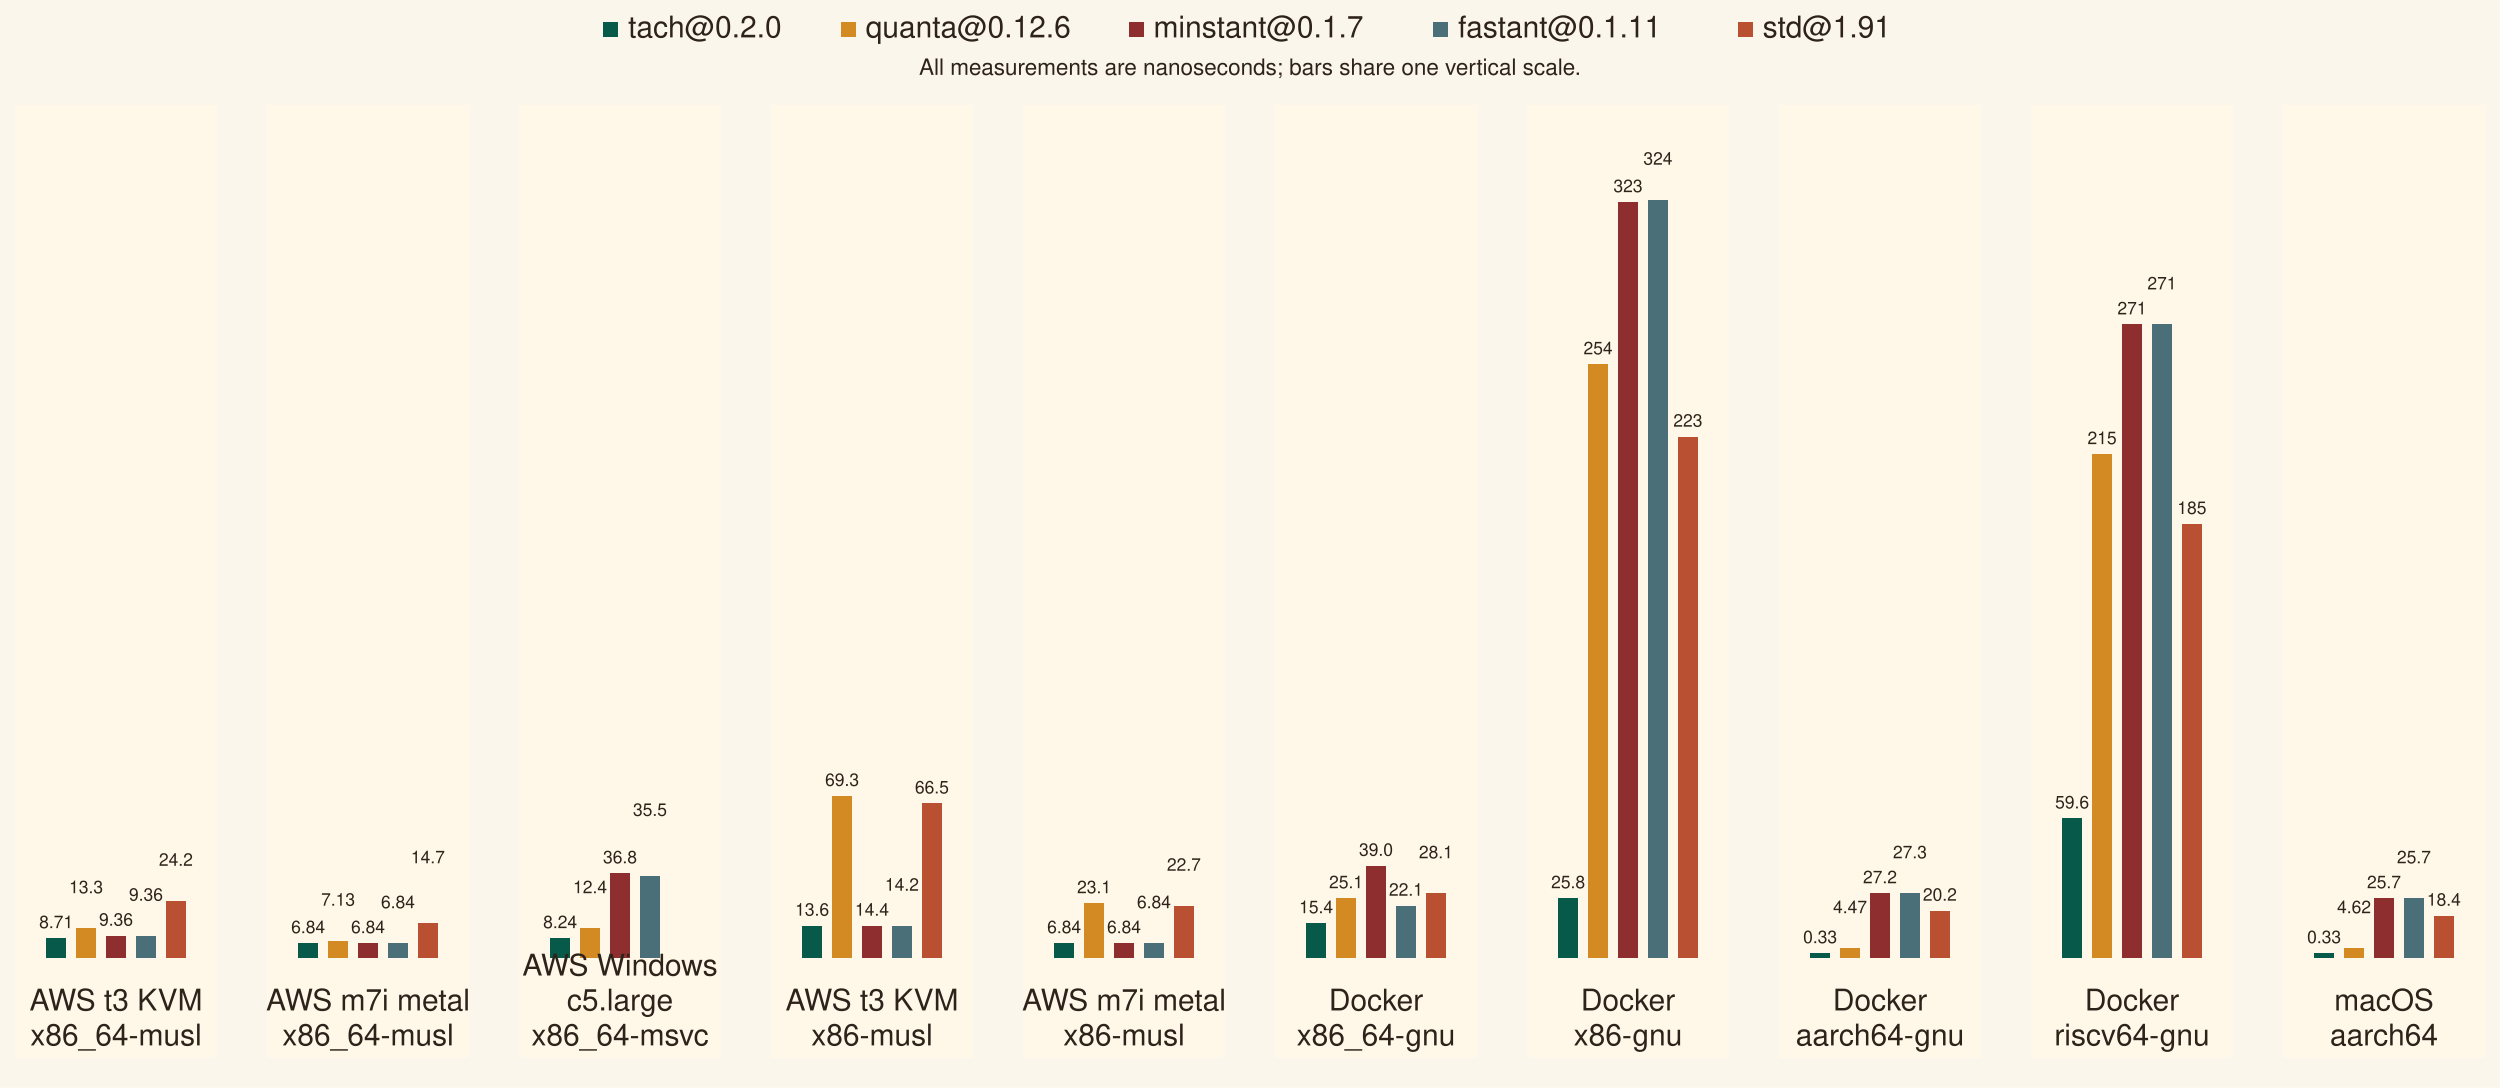
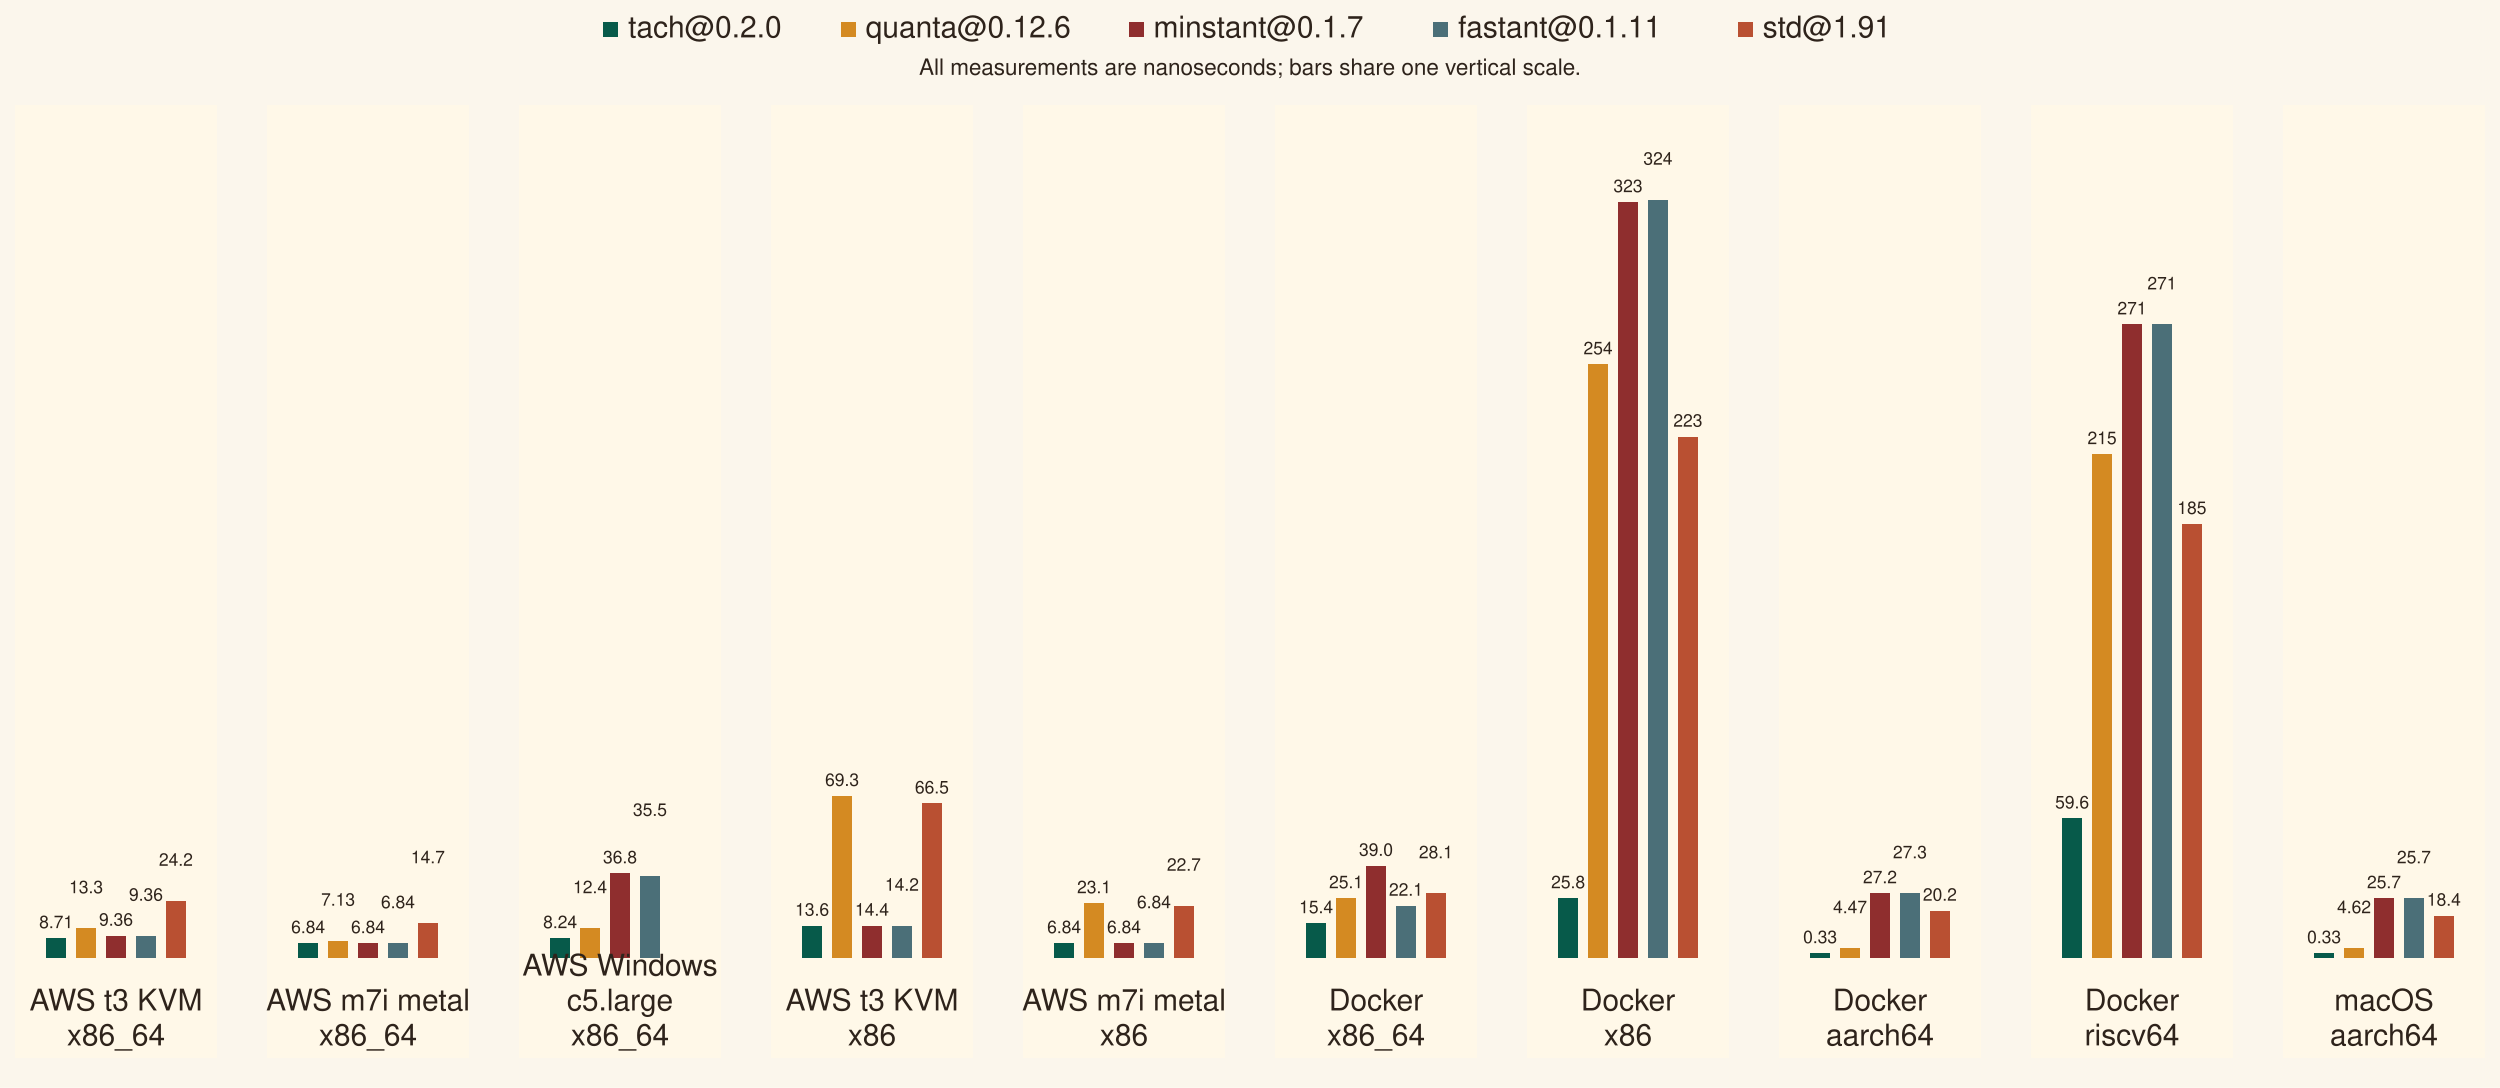
<svg xmlns="http://www.w3.org/2000/svg" width="1002" height="436" viewBox="0 0 1002 436">
  <rect width="1002" height="436" fill="#FBF6EC" />
  <g shape-rendering="crispEdges">
    <rect x="241.76" y="9" width="6" height="6" fill="#075A4A" />
    <text x="251.76" y="15" text-anchor="start" font-family="Avenir Next, Helvetica, Arial, sans-serif" font-size="12" fill="#2E231B">tach@0.2.0</text>
    <rect x="336.96" y="9" width="6" height="6" fill="#D48A22" />
    <text x="346.96" y="15" text-anchor="start" font-family="Avenir Next, Helvetica, Arial, sans-serif" font-size="12" fill="#2E231B">quanta@0.12.6</text>
    <rect x="452.32" y="9" width="6" height="6" fill="#8F2E2E" />
    <text x="462.32" y="15" text-anchor="start" font-family="Avenir Next, Helvetica, Arial, sans-serif" font-size="12" fill="#2E231B">minstant@0.1.7</text>
    <rect x="574.4" y="9" width="6" height="6" fill="#4B6F78" />
    <text x="584.4" y="15" text-anchor="start" font-family="Avenir Next, Helvetica, Arial, sans-serif" font-size="12" fill="#2E231B">fastant@0.1.11</text>
    <rect x="696.48" y="9" width="6" height="6" fill="#B95032" />
    <text x="706.48" y="15" text-anchor="start" font-family="Avenir Next, Helvetica, Arial, sans-serif" font-size="12" fill="#2E231B">std@1.91</text>
    <text x="501" y="30" text-anchor="middle" font-family="Avenir Next, Helvetica, Arial, sans-serif" font-size="9" fill="#2E231B">All measurements are nanoseconds; bars share one vertical scale.</text>
    <rect x="6" y="42" width="81" height="382" fill="#FFF8E8" />
    <rect x="18.5" y="376" width="8" height="8" fill="#075A4A" />
    <text x="22.5" y="372" text-anchor="middle" font-family="Avenir Next, Helvetica, Arial, sans-serif" font-size="7" fill="#2E231B">8.71</text>
    <rect x="30.5" y="372" width="8" height="12" fill="#D48A22" />
    <text x="34.5" y="358" text-anchor="middle" font-family="Avenir Next, Helvetica, Arial, sans-serif" font-size="7" fill="#2E231B">13.3</text>
    <rect x="42.5" y="375" width="8" height="9" fill="#8F2E2E" />
    <text x="46.5" y="371" text-anchor="middle" font-family="Avenir Next, Helvetica, Arial, sans-serif" font-size="7" fill="#2E231B">9.36</text>
    <rect x="54.5" y="375" width="8" height="9" fill="#4B6F78" />
    <text x="58.5" y="361" text-anchor="middle" font-family="Avenir Next, Helvetica, Arial, sans-serif" font-size="7" fill="#2E231B">9.36</text>
    <rect x="66.5" y="361" width="8" height="23" fill="#B95032" />
    <text x="70.5" y="347" text-anchor="middle" font-family="Avenir Next, Helvetica, Arial, sans-serif" font-size="7" fill="#2E231B">24.2</text>
    <text x="46.5" y="405" text-anchor="middle" font-family="Avenir Next, Helvetica, Arial, sans-serif" font-size="12" fill="#2E231B">AWS t3 KVM</text>
-     <text x="46.5" y="419" text-anchor="middle" font-family="Avenir Next, Helvetica, Arial, sans-serif" font-size="12" fill="#2E231B">x86_64-musl</text>
+     <text x="46.5" y="419" text-anchor="middle" font-family="Avenir Next, Helvetica, Arial, sans-serif" font-size="12" fill="#2E231B">x86_64</text>
    <rect x="107" y="42" width="81" height="382" fill="#FFF8E8" />
    <rect x="119.5" y="378" width="8" height="6" fill="#075A4A" />
    <text x="123.5" y="374" text-anchor="middle" font-family="Avenir Next, Helvetica, Arial, sans-serif" font-size="7" fill="#2E231B">6.84</text>
    <rect x="131.5" y="377" width="8" height="7" fill="#D48A22" />
    <text x="135.5" y="363" text-anchor="middle" font-family="Avenir Next, Helvetica, Arial, sans-serif" font-size="7" fill="#2E231B">7.13</text>
    <rect x="143.5" y="378" width="8" height="6" fill="#8F2E2E" />
    <text x="147.5" y="374" text-anchor="middle" font-family="Avenir Next, Helvetica, Arial, sans-serif" font-size="7" fill="#2E231B">6.84</text>
    <rect x="155.5" y="378" width="8" height="6" fill="#4B6F78" />
    <text x="159.5" y="364" text-anchor="middle" font-family="Avenir Next, Helvetica, Arial, sans-serif" font-size="7" fill="#2E231B">6.84</text>
    <rect x="167.5" y="370" width="8" height="14" fill="#B95032" />
    <text x="171.5" y="346" text-anchor="middle" font-family="Avenir Next, Helvetica, Arial, sans-serif" font-size="7" fill="#2E231B">14.7</text>
    <text x="147.5" y="405" text-anchor="middle" font-family="Avenir Next, Helvetica, Arial, sans-serif" font-size="12" fill="#2E231B">AWS m7i metal</text>
-     <text x="147.5" y="419" text-anchor="middle" font-family="Avenir Next, Helvetica, Arial, sans-serif" font-size="12" fill="#2E231B">x86_64-musl</text>
+     <text x="147.5" y="419" text-anchor="middle" font-family="Avenir Next, Helvetica, Arial, sans-serif" font-size="12" fill="#2E231B">x86_64</text>
    <rect x="208" y="42" width="81" height="382" fill="#FFF8E8" />
    <rect x="220.5" y="376" width="8" height="8" fill="#075A4A" />
    <text x="224.5" y="372" text-anchor="middle" font-family="Avenir Next, Helvetica, Arial, sans-serif" font-size="7" fill="#2E231B">8.24</text>
    <rect x="232.5" y="372" width="8" height="12" fill="#D48A22" />
    <text x="236.5" y="358" text-anchor="middle" font-family="Avenir Next, Helvetica, Arial, sans-serif" font-size="7" fill="#2E231B">12.4</text>
    <rect x="244.5" y="350" width="8" height="34" fill="#8F2E2E" />
    <text x="248.5" y="346" text-anchor="middle" font-family="Avenir Next, Helvetica, Arial, sans-serif" font-size="7" fill="#2E231B">36.8</text>
    <rect x="256.5" y="351" width="8" height="33" fill="#4B6F78" />
    <text x="260.5" y="327" text-anchor="middle" font-family="Avenir Next, Helvetica, Arial, sans-serif" font-size="7" fill="#2E231B">35.5</text>
    <text x="248.5" y="391" text-anchor="middle" font-family="Avenir Next, Helvetica, Arial, sans-serif" font-size="12" fill="#2E231B">AWS Windows</text>
    <text x="248.5" y="405" text-anchor="middle" font-family="Avenir Next, Helvetica, Arial, sans-serif" font-size="12" fill="#2E231B">c5.large</text>
-     <text x="248.5" y="419" text-anchor="middle" font-family="Avenir Next, Helvetica, Arial, sans-serif" font-size="12" fill="#2E231B">x86_64-msvc</text>
+     <text x="248.5" y="419" text-anchor="middle" font-family="Avenir Next, Helvetica, Arial, sans-serif" font-size="12" fill="#2E231B">x86_64</text>
    <rect x="309" y="42" width="81" height="382" fill="#FFF8E8" />
    <rect x="321.5" y="371" width="8" height="13" fill="#075A4A" />
    <text x="325.5" y="367" text-anchor="middle" font-family="Avenir Next, Helvetica, Arial, sans-serif" font-size="7" fill="#2E231B">13.6</text>
    <rect x="333.5" y="319" width="8" height="65" fill="#D48A22" />
    <text x="337.5" y="315" text-anchor="middle" font-family="Avenir Next, Helvetica, Arial, sans-serif" font-size="7" fill="#2E231B">69.3</text>
    <rect x="345.5" y="371" width="8" height="13" fill="#8F2E2E" />
    <text x="349.5" y="367" text-anchor="middle" font-family="Avenir Next, Helvetica, Arial, sans-serif" font-size="7" fill="#2E231B">14.4</text>
    <rect x="357.5" y="371" width="8" height="13" fill="#4B6F78" />
    <text x="361.5" y="357" text-anchor="middle" font-family="Avenir Next, Helvetica, Arial, sans-serif" font-size="7" fill="#2E231B">14.2</text>
    <rect x="369.5" y="322" width="8" height="62" fill="#B95032" />
    <text x="373.5" y="318" text-anchor="middle" font-family="Avenir Next, Helvetica, Arial, sans-serif" font-size="7" fill="#2E231B">66.5</text>
    <text x="349.5" y="405" text-anchor="middle" font-family="Avenir Next, Helvetica, Arial, sans-serif" font-size="12" fill="#2E231B">AWS t3 KVM</text>
-     <text x="349.5" y="419" text-anchor="middle" font-family="Avenir Next, Helvetica, Arial, sans-serif" font-size="12" fill="#2E231B">x86-musl</text>
+     <text x="349.5" y="419" text-anchor="middle" font-family="Avenir Next, Helvetica, Arial, sans-serif" font-size="12" fill="#2E231B">x86</text>
    <rect x="410" y="42" width="81" height="382" fill="#FFF8E8" />
    <rect x="422.5" y="378" width="8" height="6" fill="#075A4A" />
    <text x="426.5" y="374" text-anchor="middle" font-family="Avenir Next, Helvetica, Arial, sans-serif" font-size="7" fill="#2E231B">6.84</text>
    <rect x="434.5" y="362" width="8" height="22" fill="#D48A22" />
    <text x="438.5" y="358" text-anchor="middle" font-family="Avenir Next, Helvetica, Arial, sans-serif" font-size="7" fill="#2E231B">23.1</text>
    <rect x="446.5" y="378" width="8" height="6" fill="#8F2E2E" />
    <text x="450.5" y="374" text-anchor="middle" font-family="Avenir Next, Helvetica, Arial, sans-serif" font-size="7" fill="#2E231B">6.84</text>
    <rect x="458.5" y="378" width="8" height="6" fill="#4B6F78" />
    <text x="462.5" y="364" text-anchor="middle" font-family="Avenir Next, Helvetica, Arial, sans-serif" font-size="7" fill="#2E231B">6.84</text>
    <rect x="470.5" y="363" width="8" height="21" fill="#B95032" />
    <text x="474.5" y="349" text-anchor="middle" font-family="Avenir Next, Helvetica, Arial, sans-serif" font-size="7" fill="#2E231B">22.7</text>
    <text x="450.5" y="405" text-anchor="middle" font-family="Avenir Next, Helvetica, Arial, sans-serif" font-size="12" fill="#2E231B">AWS m7i metal</text>
-     <text x="450.5" y="419" text-anchor="middle" font-family="Avenir Next, Helvetica, Arial, sans-serif" font-size="12" fill="#2E231B">x86-musl</text>
+     <text x="450.5" y="419" text-anchor="middle" font-family="Avenir Next, Helvetica, Arial, sans-serif" font-size="12" fill="#2E231B">x86</text>
    <rect x="511" y="42" width="81" height="382" fill="#FFF8E8" />
    <rect x="523.5" y="370" width="8" height="14" fill="#075A4A" />
    <text x="527.5" y="366" text-anchor="middle" font-family="Avenir Next, Helvetica, Arial, sans-serif" font-size="7" fill="#2E231B">15.4</text>
    <rect x="535.5" y="360" width="8" height="24" fill="#D48A22" />
    <text x="539.5" y="356" text-anchor="middle" font-family="Avenir Next, Helvetica, Arial, sans-serif" font-size="7" fill="#2E231B">25.1</text>
    <rect x="547.5" y="347" width="8" height="37" fill="#8F2E2E" />
    <text x="551.5" y="343" text-anchor="middle" font-family="Avenir Next, Helvetica, Arial, sans-serif" font-size="7" fill="#2E231B">39.0</text>
    <rect x="559.5" y="363" width="8" height="21" fill="#4B6F78" />
    <text x="563.5" y="359" text-anchor="middle" font-family="Avenir Next, Helvetica, Arial, sans-serif" font-size="7" fill="#2E231B">22.1</text>
    <rect x="571.5" y="358" width="8" height="26" fill="#B95032" />
    <text x="575.5" y="344" text-anchor="middle" font-family="Avenir Next, Helvetica, Arial, sans-serif" font-size="7" fill="#2E231B">28.1</text>
    <text x="551.5" y="405" text-anchor="middle" font-family="Avenir Next, Helvetica, Arial, sans-serif" font-size="12" fill="#2E231B">Docker</text>
-     <text x="551.5" y="419" text-anchor="middle" font-family="Avenir Next, Helvetica, Arial, sans-serif" font-size="12" fill="#2E231B">x86_64-gnu</text>
+     <text x="551.5" y="419" text-anchor="middle" font-family="Avenir Next, Helvetica, Arial, sans-serif" font-size="12" fill="#2E231B">x86_64</text>
    <rect x="612" y="42" width="81" height="382" fill="#FFF8E8" />
    <rect x="624.5" y="360" width="8" height="24" fill="#075A4A" />
    <text x="628.5" y="356" text-anchor="middle" font-family="Avenir Next, Helvetica, Arial, sans-serif" font-size="7" fill="#2E231B">25.8</text>
    <rect x="636.5" y="146" width="8" height="238" fill="#D48A22" />
    <text x="640.5" y="142" text-anchor="middle" font-family="Avenir Next, Helvetica, Arial, sans-serif" font-size="7" fill="#2E231B">254</text>
    <rect x="648.5" y="81" width="8" height="303" fill="#8F2E2E" />
    <text x="652.5" y="77" text-anchor="middle" font-family="Avenir Next, Helvetica, Arial, sans-serif" font-size="7" fill="#2E231B">323</text>
    <rect x="660.5" y="80" width="8" height="304" fill="#4B6F78" />
    <text x="664.5" y="66" text-anchor="middle" font-family="Avenir Next, Helvetica, Arial, sans-serif" font-size="7" fill="#2E231B">324</text>
    <rect x="672.5" y="175" width="8" height="209" fill="#B95032" />
    <text x="676.5" y="171" text-anchor="middle" font-family="Avenir Next, Helvetica, Arial, sans-serif" font-size="7" fill="#2E231B">223</text>
    <text x="652.5" y="405" text-anchor="middle" font-family="Avenir Next, Helvetica, Arial, sans-serif" font-size="12" fill="#2E231B">Docker</text>
-     <text x="652.5" y="419" text-anchor="middle" font-family="Avenir Next, Helvetica, Arial, sans-serif" font-size="12" fill="#2E231B">x86-gnu</text>
+     <text x="652.5" y="419" text-anchor="middle" font-family="Avenir Next, Helvetica, Arial, sans-serif" font-size="12" fill="#2E231B">x86</text>
    <rect x="713" y="42" width="81" height="382" fill="#FFF8E8" />
    <rect x="725.5" y="382" width="8" height="2" fill="#075A4A" />
    <text x="729.5" y="378" text-anchor="middle" font-family="Avenir Next, Helvetica, Arial, sans-serif" font-size="7" fill="#2E231B">0.33</text>
    <rect x="737.5" y="380" width="8" height="4" fill="#D48A22" />
    <text x="741.5" y="366" text-anchor="middle" font-family="Avenir Next, Helvetica, Arial, sans-serif" font-size="7" fill="#2E231B">4.47</text>
    <rect x="749.5" y="358" width="8" height="26" fill="#8F2E2E" />
    <text x="753.5" y="354" text-anchor="middle" font-family="Avenir Next, Helvetica, Arial, sans-serif" font-size="7" fill="#2E231B">27.2</text>
    <rect x="761.5" y="358" width="8" height="26" fill="#4B6F78" />
    <text x="765.5" y="344" text-anchor="middle" font-family="Avenir Next, Helvetica, Arial, sans-serif" font-size="7" fill="#2E231B">27.3</text>
    <rect x="773.5" y="365" width="8" height="19" fill="#B95032" />
    <text x="777.5" y="361" text-anchor="middle" font-family="Avenir Next, Helvetica, Arial, sans-serif" font-size="7" fill="#2E231B">20.2</text>
    <text x="753.5" y="405" text-anchor="middle" font-family="Avenir Next, Helvetica, Arial, sans-serif" font-size="12" fill="#2E231B">Docker</text>
-     <text x="753.5" y="419" text-anchor="middle" font-family="Avenir Next, Helvetica, Arial, sans-serif" font-size="12" fill="#2E231B">aarch64-gnu</text>
+     <text x="753.5" y="419" text-anchor="middle" font-family="Avenir Next, Helvetica, Arial, sans-serif" font-size="12" fill="#2E231B">aarch64</text>
    <rect x="814" y="42" width="81" height="382" fill="#FFF8E8" />
    <rect x="826.5" y="328" width="8" height="56" fill="#075A4A" />
    <text x="830.5" y="324" text-anchor="middle" font-family="Avenir Next, Helvetica, Arial, sans-serif" font-size="7" fill="#2E231B">59.6</text>
    <rect x="838.5" y="182" width="8" height="202" fill="#D48A22" />
    <text x="842.5" y="178" text-anchor="middle" font-family="Avenir Next, Helvetica, Arial, sans-serif" font-size="7" fill="#2E231B">215</text>
    <rect x="850.5" y="130" width="8" height="254" fill="#8F2E2E" />
    <text x="854.5" y="126" text-anchor="middle" font-family="Avenir Next, Helvetica, Arial, sans-serif" font-size="7" fill="#2E231B">271</text>
    <rect x="862.5" y="130" width="8" height="254" fill="#4B6F78" />
    <text x="866.5" y="116" text-anchor="middle" font-family="Avenir Next, Helvetica, Arial, sans-serif" font-size="7" fill="#2E231B">271</text>
    <rect x="874.5" y="210" width="8" height="174" fill="#B95032" />
    <text x="878.5" y="206" text-anchor="middle" font-family="Avenir Next, Helvetica, Arial, sans-serif" font-size="7" fill="#2E231B">185</text>
    <text x="854.5" y="405" text-anchor="middle" font-family="Avenir Next, Helvetica, Arial, sans-serif" font-size="12" fill="#2E231B">Docker</text>
-     <text x="854.5" y="419" text-anchor="middle" font-family="Avenir Next, Helvetica, Arial, sans-serif" font-size="12" fill="#2E231B">riscv64-gnu</text>
+     <text x="854.5" y="419" text-anchor="middle" font-family="Avenir Next, Helvetica, Arial, sans-serif" font-size="12" fill="#2E231B">riscv64</text>
    <rect x="915" y="42" width="81" height="382" fill="#FFF8E8" />
    <rect x="927.5" y="382" width="8" height="2" fill="#075A4A" />
    <text x="931.5" y="378" text-anchor="middle" font-family="Avenir Next, Helvetica, Arial, sans-serif" font-size="7" fill="#2E231B">0.33</text>
    <rect x="939.5" y="380" width="8" height="4" fill="#D48A22" />
    <text x="943.5" y="366" text-anchor="middle" font-family="Avenir Next, Helvetica, Arial, sans-serif" font-size="7" fill="#2E231B">4.62</text>
    <rect x="951.5" y="360" width="8" height="24" fill="#8F2E2E" />
    <text x="955.5" y="356" text-anchor="middle" font-family="Avenir Next, Helvetica, Arial, sans-serif" font-size="7" fill="#2E231B">25.7</text>
    <rect x="963.5" y="360" width="8" height="24" fill="#4B6F78" />
    <text x="967.5" y="346" text-anchor="middle" font-family="Avenir Next, Helvetica, Arial, sans-serif" font-size="7" fill="#2E231B">25.7</text>
    <rect x="975.5" y="367" width="8" height="17" fill="#B95032" />
    <text x="979.5" y="363" text-anchor="middle" font-family="Avenir Next, Helvetica, Arial, sans-serif" font-size="7" fill="#2E231B">18.4</text>
    <text x="955.5" y="405" text-anchor="middle" font-family="Avenir Next, Helvetica, Arial, sans-serif" font-size="12" fill="#2E231B">macOS</text>
    <text x="955.5" y="419" text-anchor="middle" font-family="Avenir Next, Helvetica, Arial, sans-serif" font-size="12" fill="#2E231B">aarch64</text>
  </g>
</svg>
